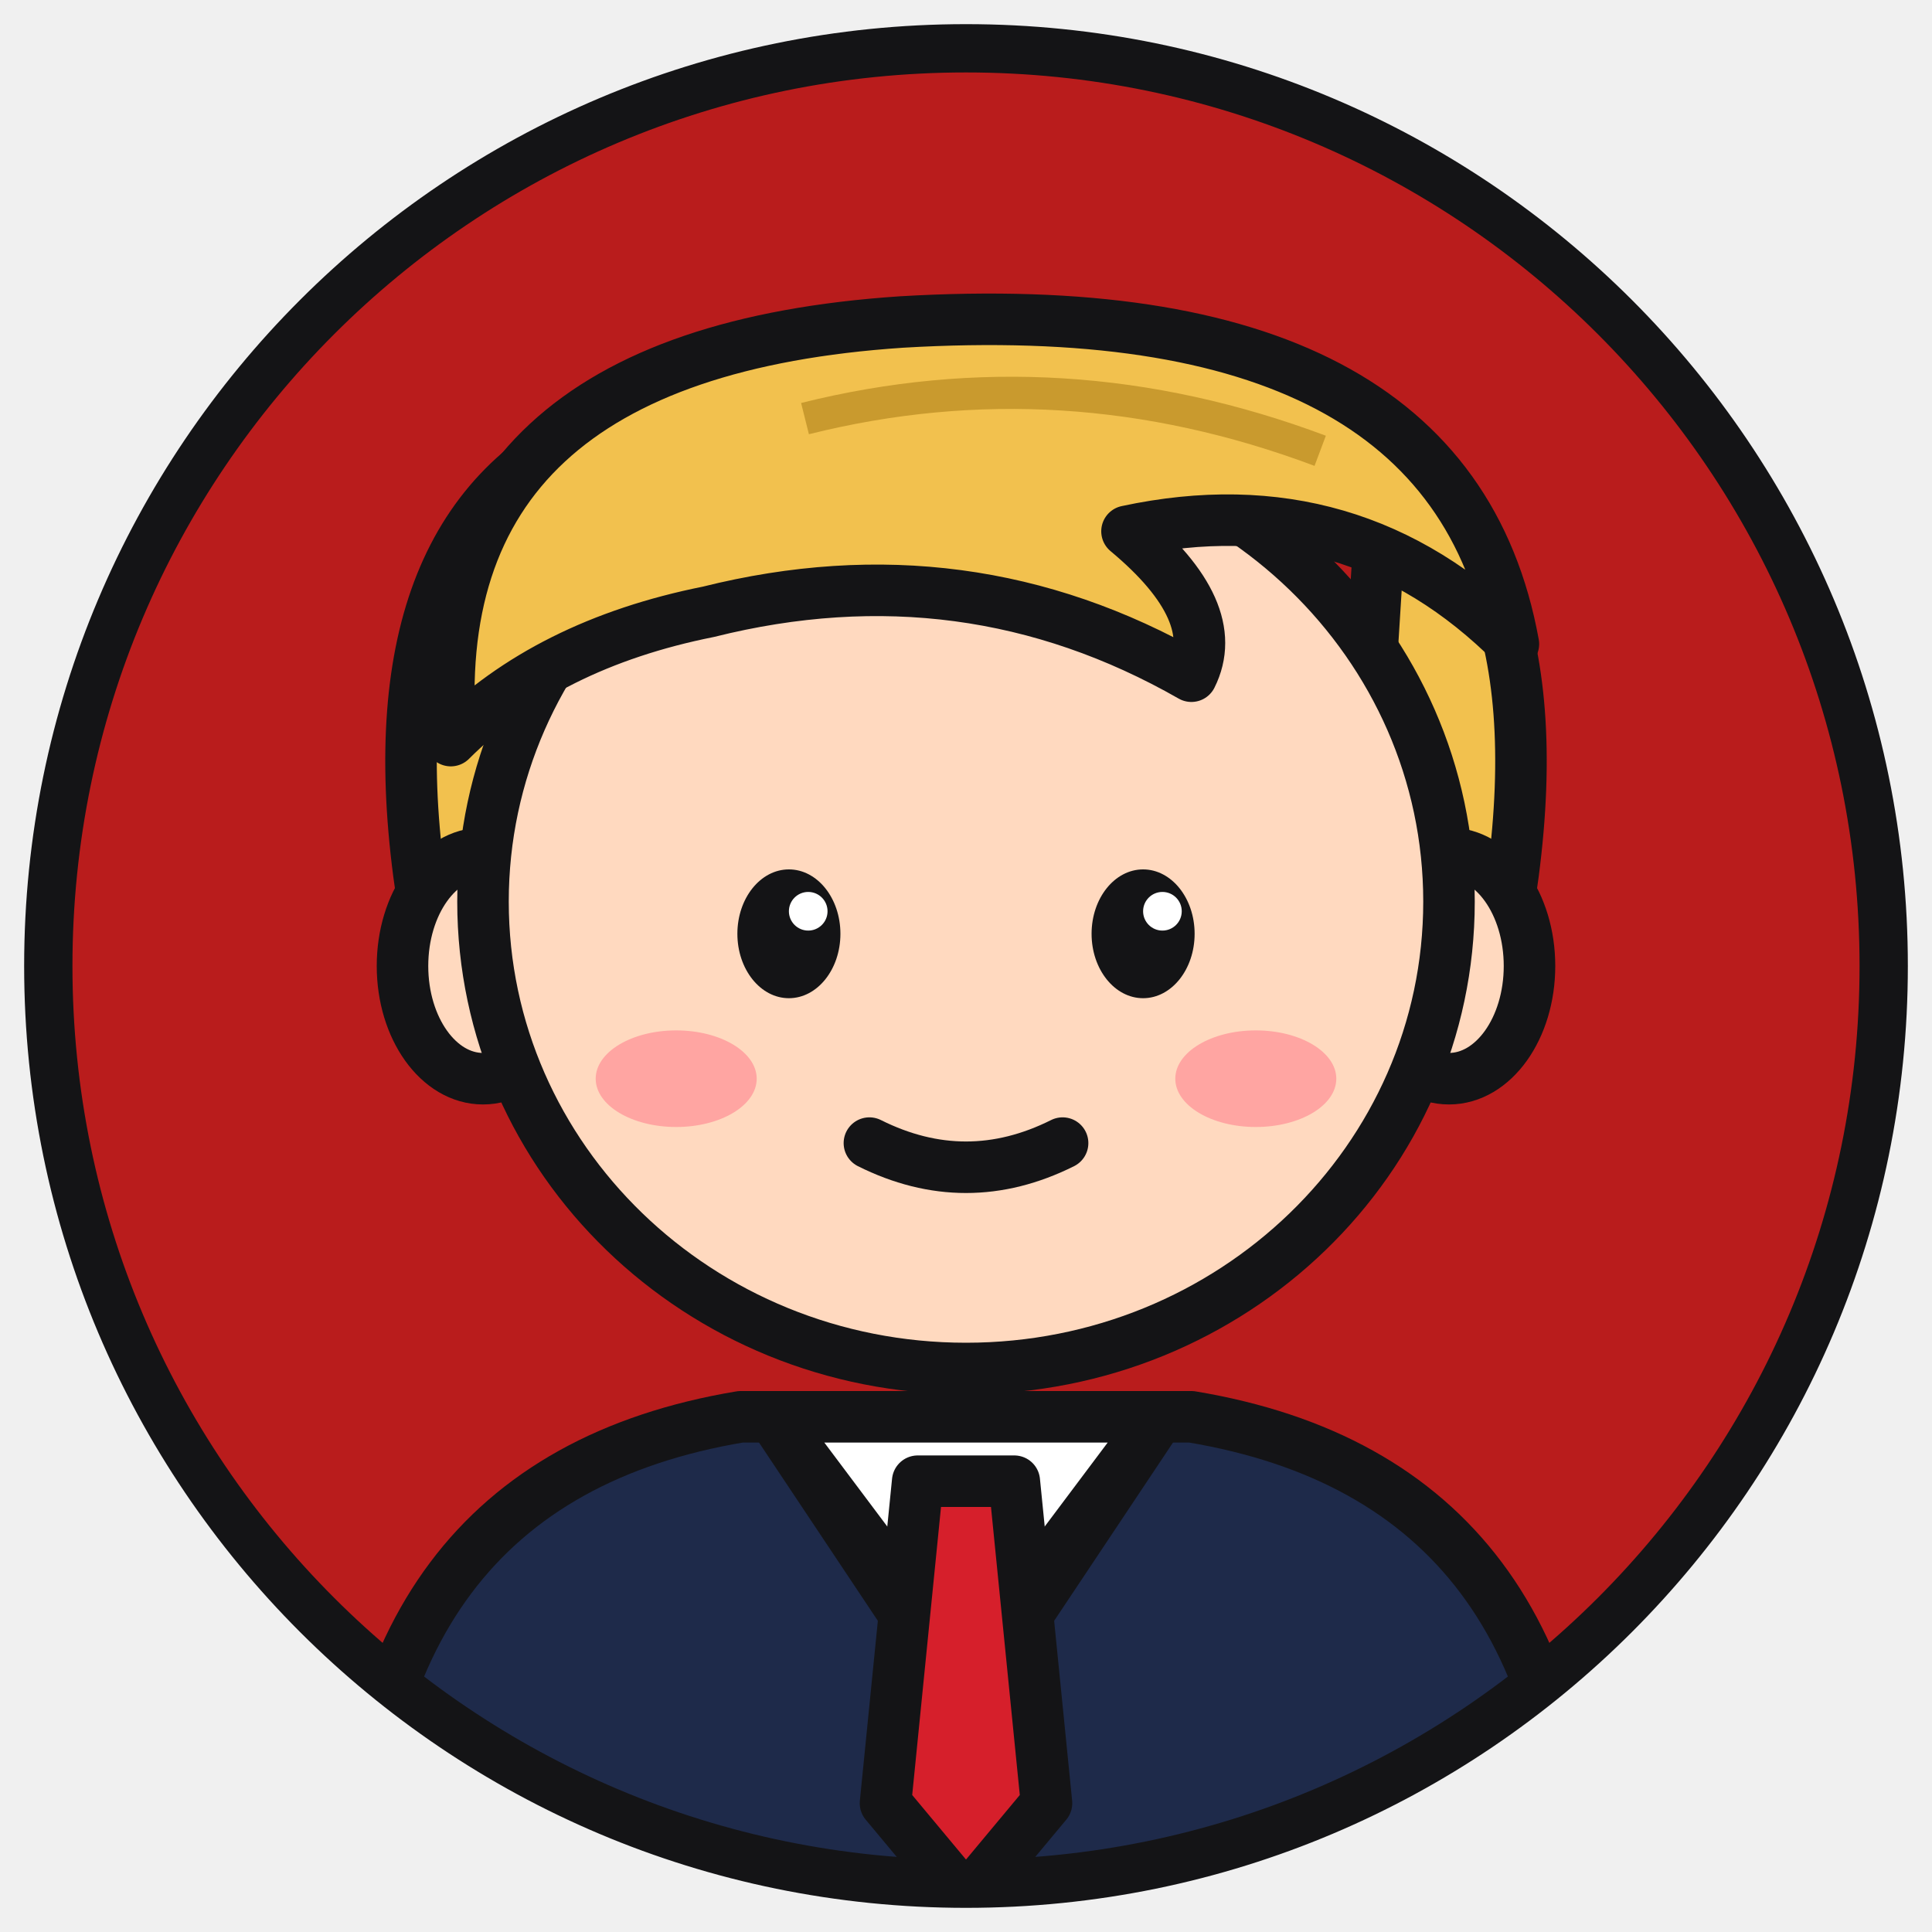
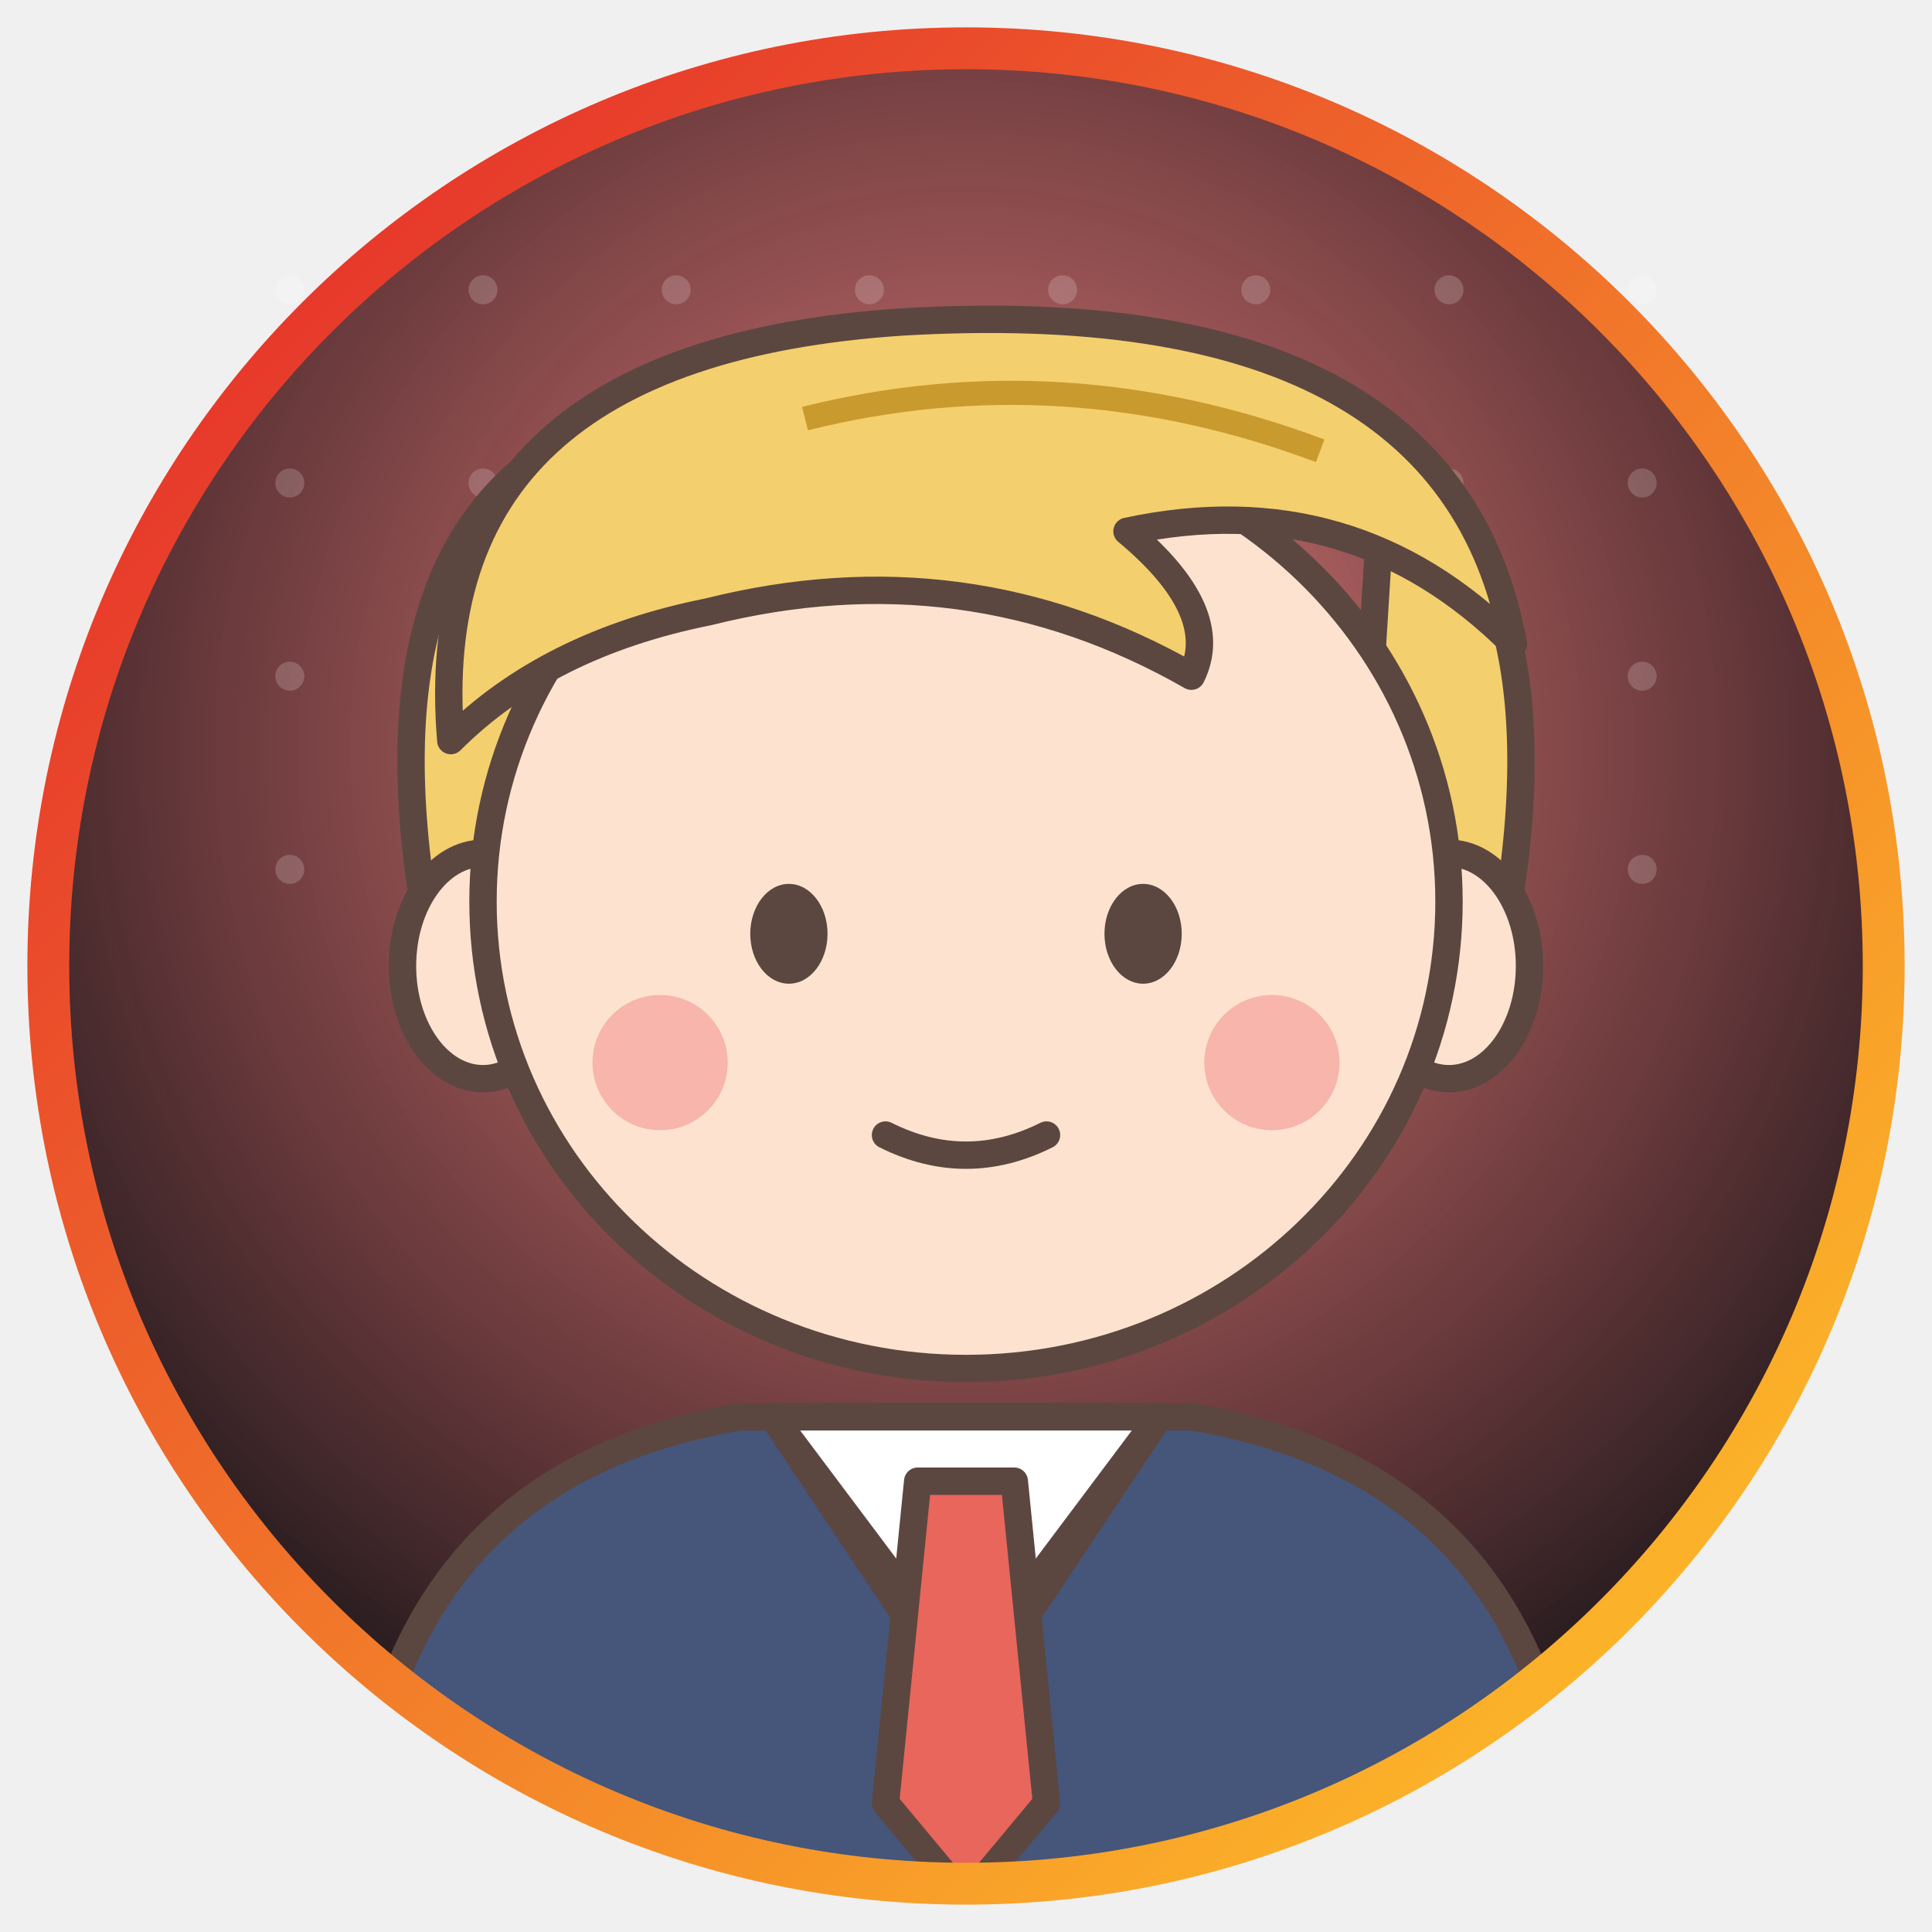
<svg xmlns="http://www.w3.org/2000/svg" viewBox="0 0 120 120" role="img" aria-label="川普（Q 版插畫）">
  <defs>
-     <clipPath id="c">
-       <circle cx="60" cy="60" r="58" />
+     <clipPath id="c7582">
+       <circle cx="60" cy="60" r="56" />
    </clipPath>
+     <radialGradient id="g7582" cx="50%" cy="38%" r="65%">
+       <stop offset="0" stop-color="#b91c1c" stop-opacity=".55" />
+       <stop offset="1" stop-color="#141418" />
+     </radialGradient>
+     <linearGradient id="r7582" x1="0" y1="0" x2="1" y2="1">
+       <stop offset="0" stop-color="#e3232c" />
+       <stop offset="1" stop-color="#ffc928" />
+     </linearGradient>
  </defs>
-   <circle cx="60" cy="60" r="58" fill="#b91c1c" />
-   <g clip-path="url(#c)">
-     <path d="M22 120 Q22 92 46 88 L74 88 Q98 92 98 120 Z" fill="#1e2a4a" stroke="#141416" stroke-width="3.2" stroke-linejoin="round" stroke-linecap="round" />
-     <path d="M48 88 L60 104 L72 88 Z" fill="#ffffff" stroke="#141416" stroke-width="3.2" stroke-linejoin="round" stroke-linecap="round" />
-     <path d="M57 92 L63 92 L65 112 L60 118 L55 112 Z" fill="#d61f2b" stroke="#141416" stroke-width="3.2" stroke-linejoin="round" stroke-linecap="round" />
-     <path d="M48 88 L56 100 M72 88 L64 100" fill="none" stroke="#141416" stroke-width="3.2" stroke-linejoin="round" stroke-linecap="round" />
-     <path d="M27 60 Q22 36 34 28 L36 60 Z M93 60 Q98 36 86 28 L84 60 Z" fill="#f2c14e" stroke="#141416" stroke-width="3.2" stroke-linejoin="round" stroke-linecap="round" />
-     <ellipse cx="30" cy="60" rx="5" ry="7" fill="#ffd9bf" stroke="#141416" stroke-width="3.2" stroke-linejoin="round" stroke-linecap="round" />
-     <ellipse cx="90" cy="60" rx="5" ry="7" fill="#ffd9bf" stroke="#141416" stroke-width="3.2" stroke-linejoin="round" stroke-linecap="round" />
-     <ellipse cx="60" cy="56" rx="30" ry="29" fill="#ffd9bf" stroke="#141416" stroke-width="3.2" stroke-linejoin="round" stroke-linecap="round" />
-     <ellipse cx="42" cy="67" rx="5" ry="3" fill="#ff7a8a" opacity=".55" />
-     <ellipse cx="78" cy="67" rx="5" ry="3" fill="#ff7a8a" opacity=".55" />
-     <ellipse cx="49" cy="58" rx="3.2" ry="4" fill="#141416" />
-     <circle cx="50.2" cy="56.6" r="1.2" fill="#fff" />
-     <ellipse cx="71" cy="58" rx="3.2" ry="4" fill="#141416" />
-     <circle cx="72.2" cy="56.6" r="1.2" fill="#fff" />
-     <path d="M54 71 Q60 74 66 71" fill="none" stroke="#141416" stroke-width="3.2" stroke-linejoin="round" stroke-linecap="round" />
-     <path d="M28 46 Q26 22 56 20 Q90 18 94 40 Q84 30 70 33 Q76 38 74 42 Q60 34 44 38 Q34 40 28 46 Z" fill="#f2c14e" stroke="#141416" stroke-width="3.2" stroke-linejoin="round" stroke-linecap="round" />
-     <path d="M50 26 Q66 22 82 28" fill="none" stroke="#c99a2e" stroke-width="2" />
+   <circle cx="60" cy="60" r="56" fill="url(#g7582)" />
+   <circle cx="18" cy="18" r="0.9" fill="#ffffff" opacity=".18" />
+   <circle cx="18" cy="30" r="0.9" fill="#ffffff" opacity=".18" />
+   <circle cx="18" cy="42" r="0.9" fill="#ffffff" opacity=".18" />
+   <circle cx="18" cy="54" r="0.9" fill="#ffffff" opacity=".18" />
+   <circle cx="30" cy="18" r="0.9" fill="#ffffff" opacity=".18" />
+   <circle cx="30" cy="30" r="0.9" fill="#ffffff" opacity=".18" />
+   <circle cx="30" cy="42" r="0.9" fill="#ffffff" opacity=".18" />
+   <circle cx="30" cy="54" r="0.9" fill="#ffffff" opacity=".18" />
+   <circle cx="42" cy="18" r="0.9" fill="#ffffff" opacity=".18" />
+   <circle cx="42" cy="30" r="0.9" fill="#ffffff" opacity=".18" />
+   <circle cx="42" cy="42" r="0.9" fill="#ffffff" opacity=".18" />
+   <circle cx="42" cy="54" r="0.9" fill="#ffffff" opacity=".18" />
+   <circle cx="54" cy="18" r="0.9" fill="#ffffff" opacity=".18" />
+   <circle cx="54" cy="30" r="0.9" fill="#ffffff" opacity=".18" />
+   <circle cx="54" cy="42" r="0.9" fill="#ffffff" opacity=".18" />
+   <circle cx="54" cy="54" r="0.9" fill="#ffffff" opacity=".18" />
+   <circle cx="66" cy="18" r="0.9" fill="#ffffff" opacity=".18" />
+   <circle cx="66" cy="30" r="0.9" fill="#ffffff" opacity=".18" />
+   <circle cx="66" cy="42" r="0.9" fill="#ffffff" opacity=".18" />
+   <circle cx="66" cy="54" r="0.9" fill="#ffffff" opacity=".18" />
+   <circle cx="78" cy="18" r="0.9" fill="#ffffff" opacity=".18" />
+   <circle cx="78" cy="30" r="0.9" fill="#ffffff" opacity=".18" />
+   <circle cx="78" cy="42" r="0.9" fill="#ffffff" opacity=".18" />
+   <circle cx="78" cy="54" r="0.9" fill="#ffffff" opacity=".18" />
+   <circle cx="90" cy="18" r="0.9" fill="#ffffff" opacity=".18" />
+   <circle cx="90" cy="30" r="0.9" fill="#ffffff" opacity=".18" />
+   <circle cx="90" cy="42" r="0.9" fill="#ffffff" opacity=".18" />
+   <circle cx="90" cy="54" r="0.9" fill="#ffffff" opacity=".18" />
+   <circle cx="102" cy="18" r="0.9" fill="#ffffff" opacity=".18" />
+   <circle cx="102" cy="30" r="0.9" fill="#ffffff" opacity=".18" />
+   <circle cx="102" cy="42" r="0.9" fill="#ffffff" opacity=".18" />
+   <circle cx="102" cy="54" r="0.9" fill="#ffffff" opacity=".18" />
+   <g clip-path="url(#c7582)">
+     <path d="M22 120 Q22 92 46 88 L74 88 Q98 92 98 120 Z" fill="#46557a" stroke="#5b4740" stroke-width="1.7" stroke-linejoin="round" stroke-linecap="round" />
+     <path d="M48 88 L60 104 L72 88 Z" fill="#ffffff" stroke="#5b4740" stroke-width="1.7" stroke-linejoin="round" stroke-linecap="round" />
+     <path d="M57 92 L63 92 L65 112 L60 118 L55 112 Z" fill="#e8665c" stroke="#5b4740" stroke-width="1.7" stroke-linejoin="round" stroke-linecap="round" />
+     <path d="M48 88 L56 100 M72 88 L64 100" fill="none" stroke="#5b4740" stroke-width="1.7" stroke-linejoin="round" stroke-linecap="round" />
+     <path d="M27 60 Q22 36 34 28 L36 60 Z M93 60 Q98 36 86 28 L84 60 Z" fill="#f4cf6e" stroke="#5b4740" stroke-width="1.7" stroke-linejoin="round" stroke-linecap="round" />
+     <ellipse cx="30" cy="60" rx="5" ry="7" fill="#fde3cf" stroke="#5b4740" stroke-width="1.7" stroke-linejoin="round" stroke-linecap="round" />
+     <ellipse cx="90" cy="60" rx="5" ry="7" fill="#fde3cf" stroke="#5b4740" stroke-width="1.7" stroke-linejoin="round" stroke-linecap="round" />
+     <ellipse cx="60" cy="56" rx="30" ry="29" fill="#fde3cf" stroke="#5b4740" stroke-width="1.7" stroke-linejoin="round" stroke-linecap="round" />
+     <circle cx="41" cy="66" r="4.2" fill="#f6a5a0" opacity=".75" />
+     <circle cx="79" cy="66" r="4.2" fill="#f6a5a0" opacity=".75" />
+     <ellipse cx="49" cy="58" rx="2.4" ry="3.1" fill="#5b4740" />
+     <ellipse cx="71" cy="58" rx="2.4" ry="3.1" fill="#5b4740" />
+     <path d="M55 70.5 Q60 73 65 70.5" fill="none" stroke="#5b4740" stroke-width="1.7" stroke-linejoin="round" stroke-linecap="round" />
+     <path d="M28 46 Q26 22 56 20 Q90 18 94 40 Q84 30 70 33 Q76 38 74 42 Q60 34 44 38 Q34 40 28 46 Z" fill="#f4cf6e" stroke="#5b4740" stroke-width="1.7" stroke-linejoin="round" stroke-linecap="round" />
+     <path d="M50 26 Q66 22 82 28" fill="none" stroke="#c99a2e" stroke-width="1.5" />
  </g>
-   <circle cx="60" cy="60" r="57" fill="none" stroke="#141416" stroke-width="3" />
+   <circle cx="60" cy="60" r="57" fill="none" stroke="url(#r7582)" stroke-width="2.6" />
</svg>
